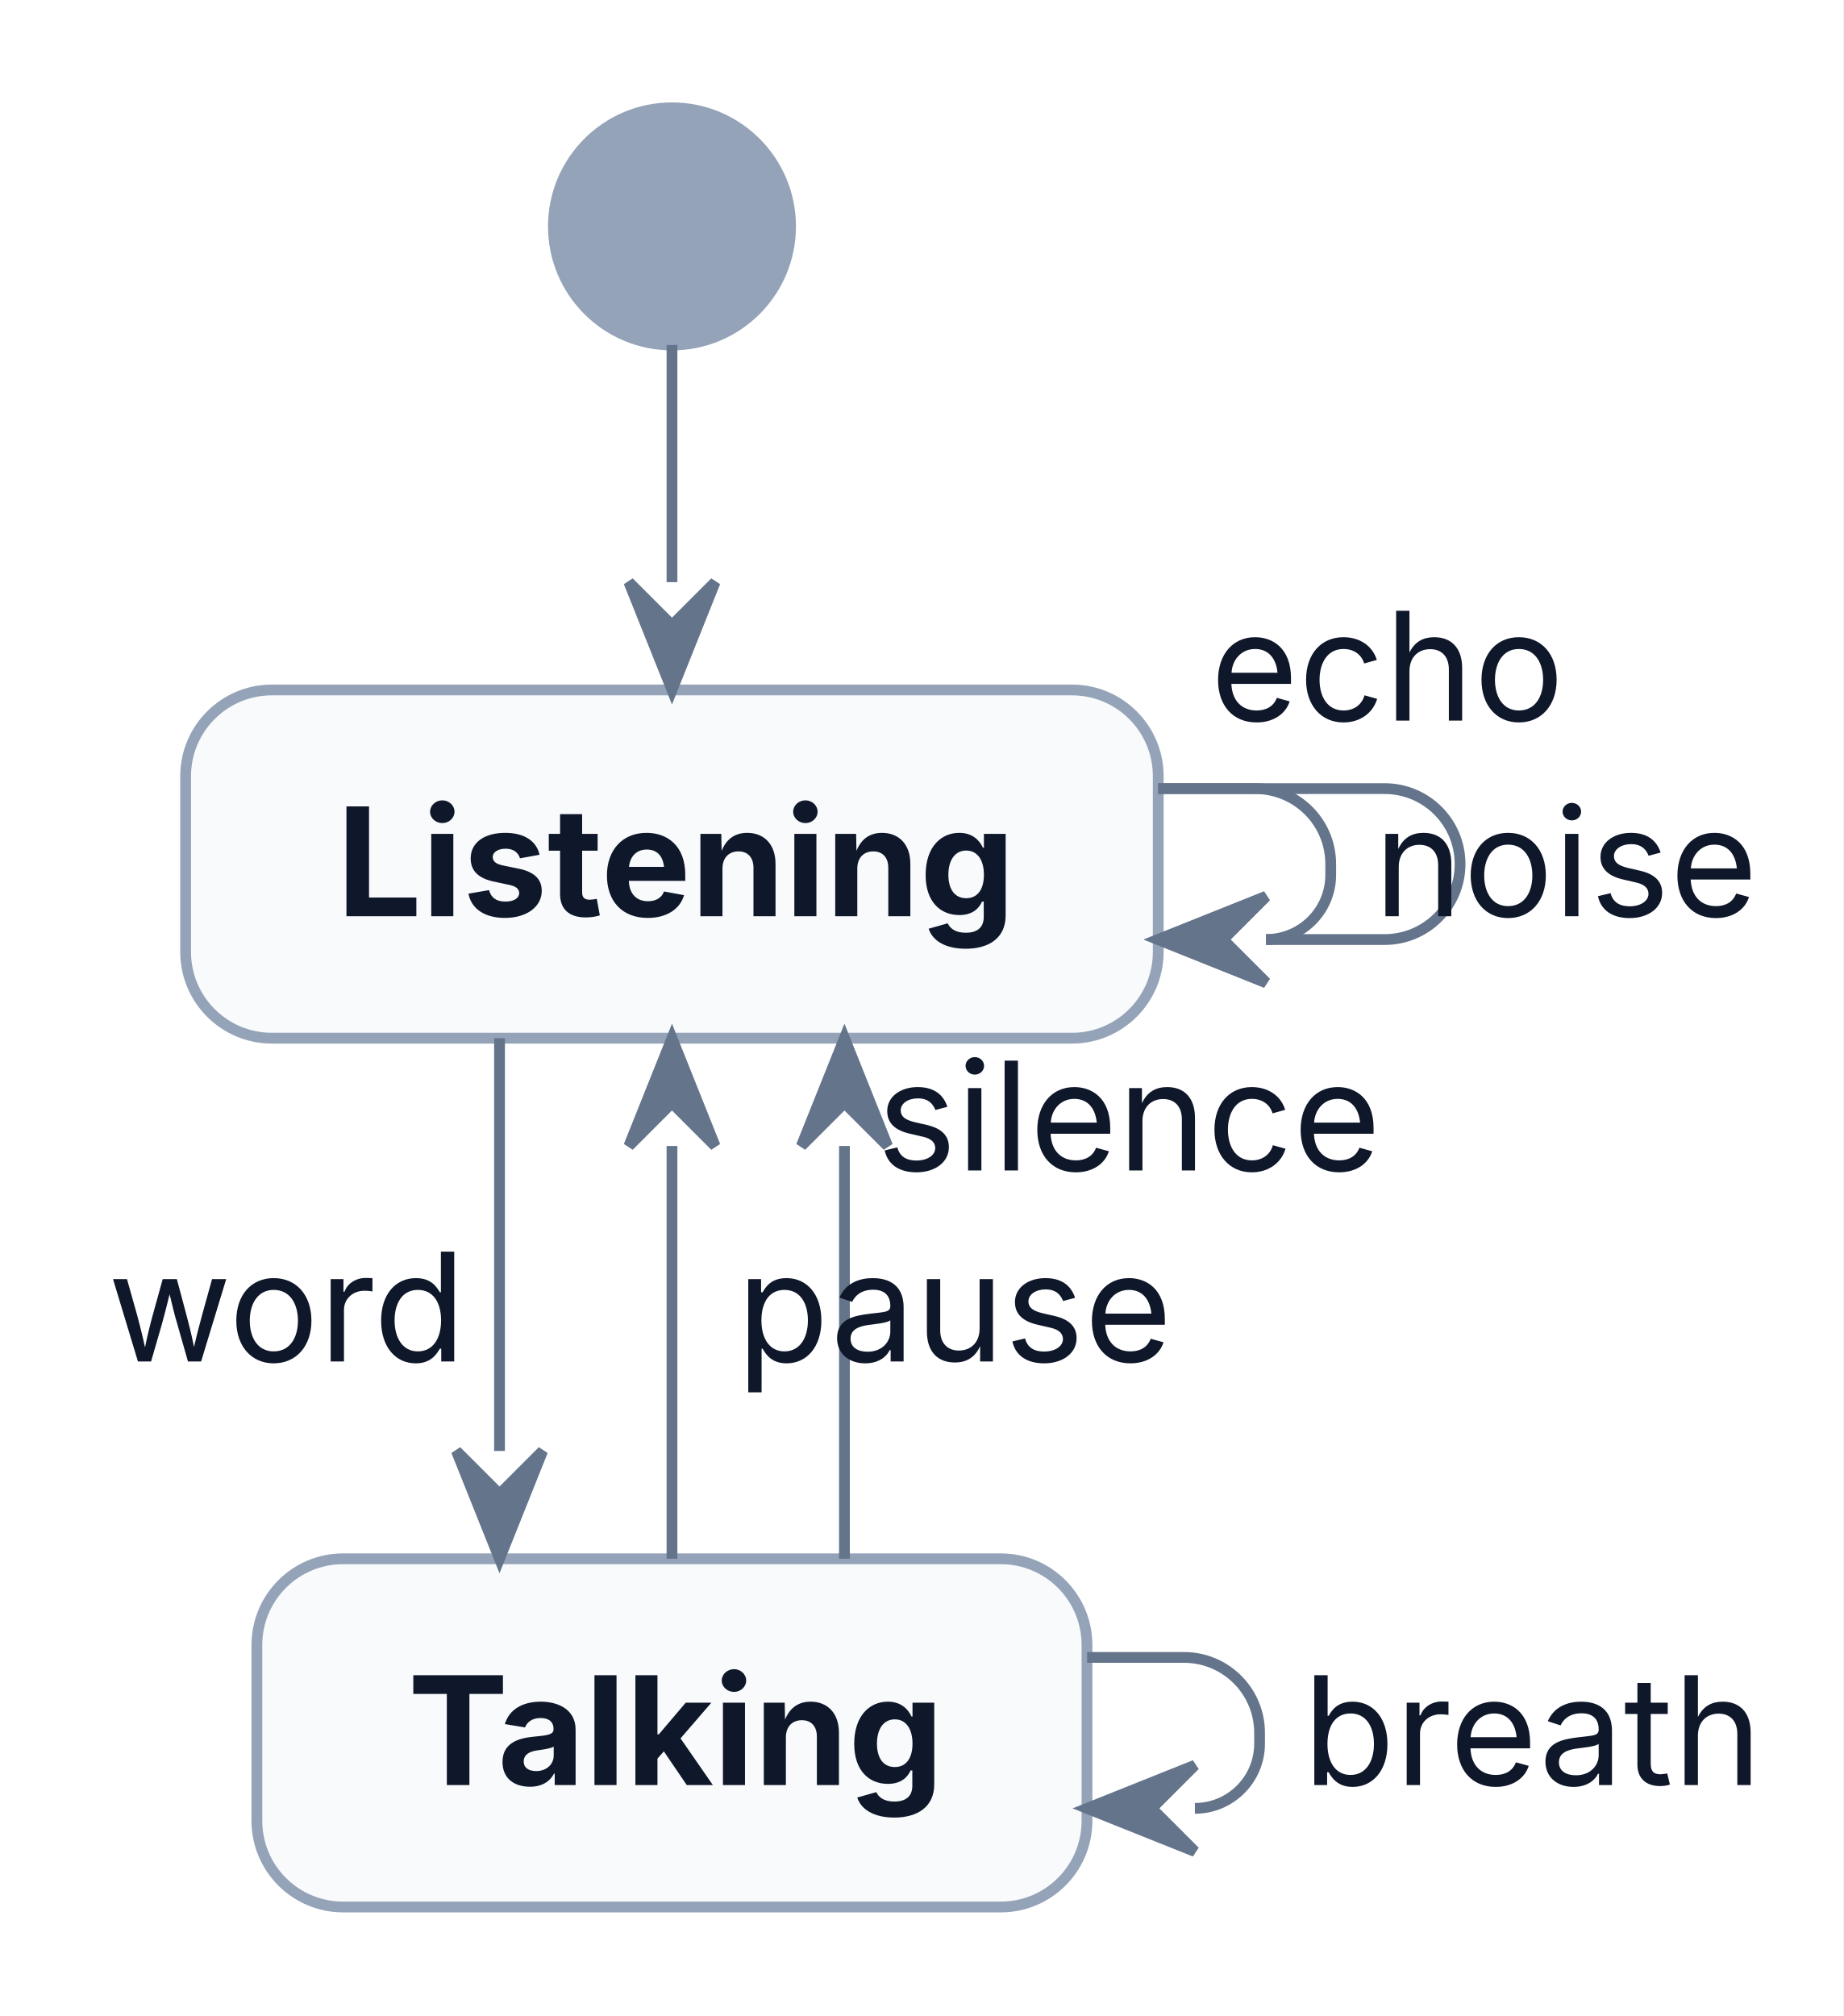
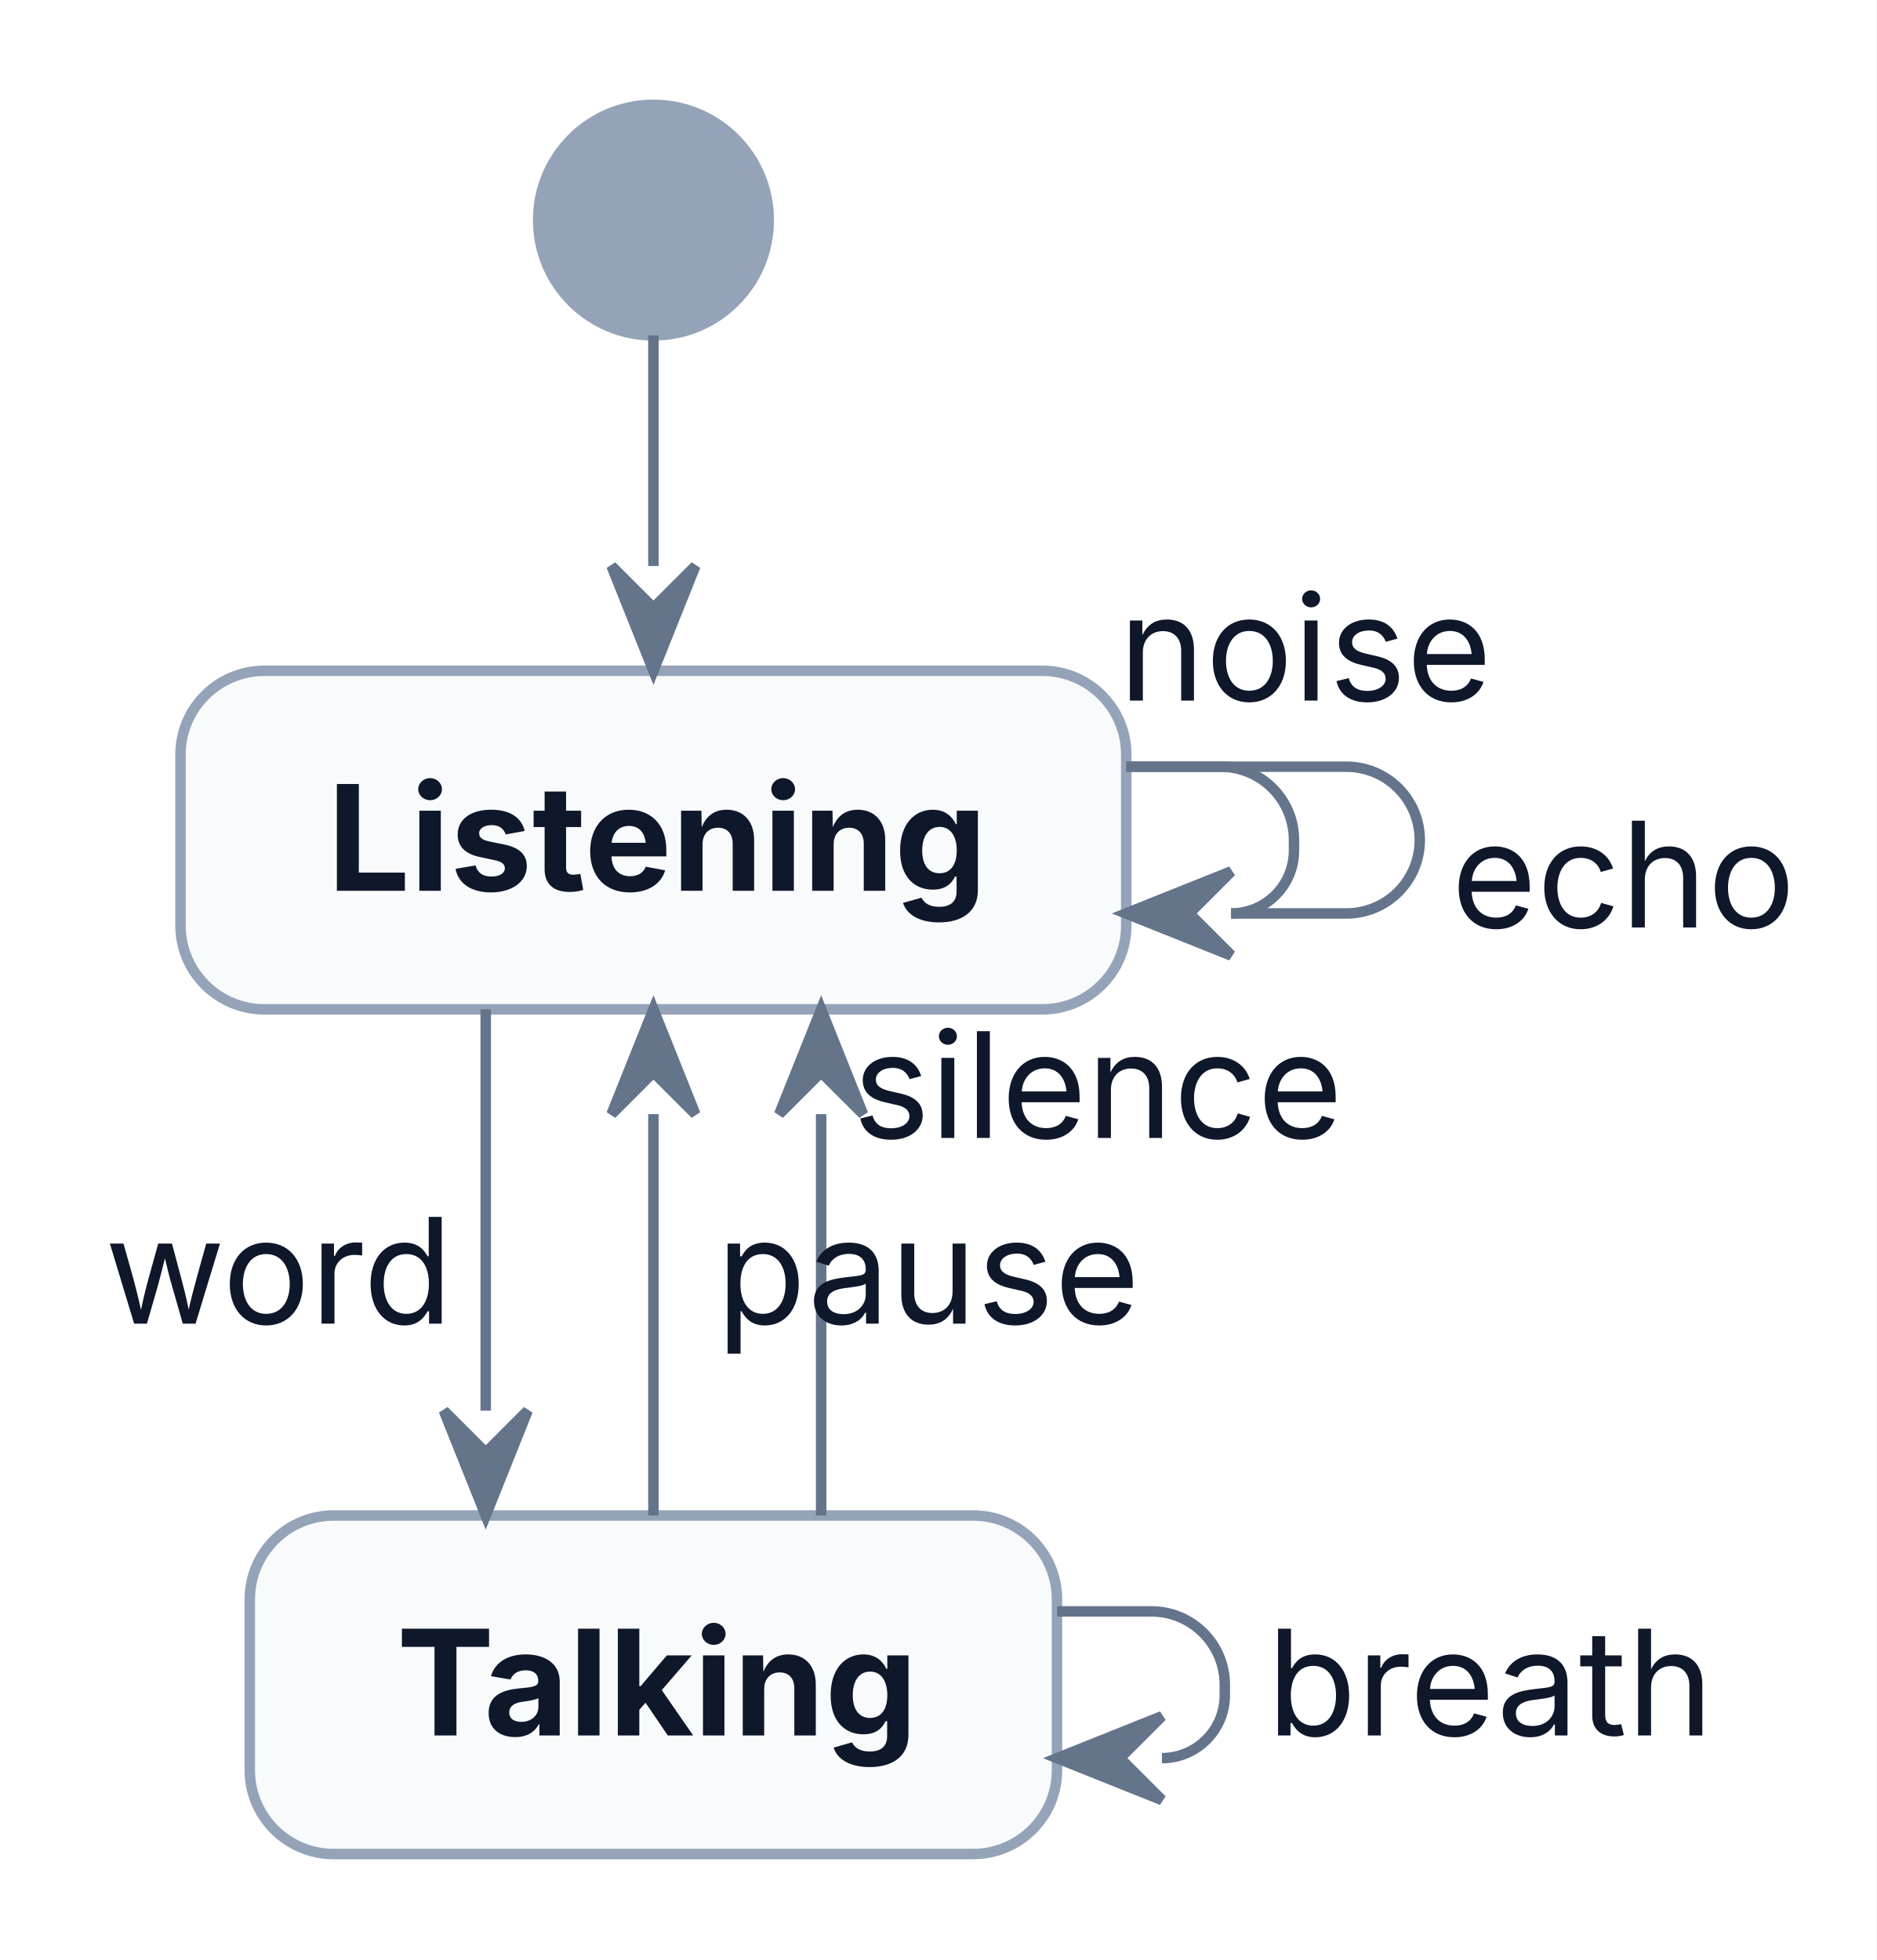
- <svg xmlns="http://www.w3.org/2000/svg" width="171" height="187" viewBox="0 0 171 187">
-   <rect x="0" y="0" width="171" height="187" fill="#FFFFFF" />
+ <svg xmlns="http://www.w3.org/2000/svg" width="179" height="187" viewBox="0 0 179 187">
+   <rect x="0" y="0" width="179" height="187" fill="#FFFFFF" />
  <g transform="translate(10,10)">
    <g>
      <ellipse cx="52.34" cy="11" rx="11" ry="11" fill="#94A3B8" stroke="#94A3B8" stroke-width="1" />
      <rect x="7.22" y="54" width="90.23" height="32.3" rx="8" ry="8" fill="#F8FAFC" stroke="#94A3B8" stroke-width="1" />
      <rect x="13.83" y="134.59" width="77.01" height="32.3" rx="8" ry="8" fill="#F8FAFC" stroke="#94A3B8" stroke-width="1" />
      <polyline points="52.34,22 52.34,44" fill="none" stroke="#64748B" stroke-width="1" />
      <path d="M97.45,63.15 L106.45,63.15 C110.32,63.15 113.45,66.28 113.45,70.15 L113.45,71.15 C113.45,74.46 110.77,77.15 107.45,77.15 L107.45,77.15" fill="none" stroke="#64748B" stroke-width="1" />
      <path d="M97.45,63.15 L118.45,63.15 C122.32,63.15 125.45,66.28 125.45,70.15 L125.45,70.15 C125.45,74.01 122.32,77.15 118.45,77.15 L107.45,77.15" fill="none" stroke="#64748B" stroke-width="1" />
      <polyline points="36.34,86.3 36.34,124.59" fill="none" stroke="#64748B" stroke-width="1" />
      <polyline points="52.34,134.59 52.34,96.3" fill="none" stroke="#64748B" stroke-width="1" />
      <polyline points="68.34,134.59 68.34,96.3" fill="none" stroke="#64748B" stroke-width="1" />
      <path d="M90.85,143.74 L99.85,143.74 C103.71,143.74 106.85,146.87 106.85,150.74 L106.85,151.74 C106.85,155.05 104.16,157.74 100.85,157.74 L100.85,157.74" fill="none" stroke="#64748B" stroke-width="1" />
    </g>
    <g>
      <text font-family="Inter, ui-sans-serif, system-ui, -apple-system, Segoe UI, DejaVu Sans, Liberation Sans, sans-serif, Noto Color Emoji, Apple Color Emoji, Segoe UI Emoji" xml:space="preserve">
        <tspan x="21.22" y="74.99" font-size="14" fill="#0F172A" font-weight="bold" textLength="62.23" lengthAdjust="spacing">Listening</tspan>
      </text>
      <text font-family="Inter, ui-sans-serif, system-ui, -apple-system, Segoe UI, DejaVu Sans, Liberation Sans, sans-serif, Noto Color Emoji, Apple Color Emoji, Segoe UI Emoji" xml:space="preserve">
        <tspan x="27.83" y="155.58" font-size="14" fill="#0F172A" font-weight="bold" textLength="49.01" lengthAdjust="spacing">Talking</tspan>
      </text>
      <text font-family="Inter, ui-sans-serif, system-ui, -apple-system, Segoe UI, DejaVu Sans, Liberation Sans, sans-serif, Noto Color Emoji, Apple Color Emoji, Segoe UI Emoji" xml:space="preserve">
-         <tspan x="117.45" y="74.99" font-size="14" fill="#0F172A" textLength="33.46" lengthAdjust="spacing">noise</tspan>
+         <tspan x="96.72" y="56.84" font-size="14" fill="#0F172A" textLength="33.46" lengthAdjust="spacing">noise</tspan>
      </text>
      <text font-family="Inter, ui-sans-serif, system-ui, -apple-system, Segoe UI, DejaVu Sans, Liberation Sans, sans-serif, Noto Color Emoji, Apple Color Emoji, Segoe UI Emoji" xml:space="preserve">
-         <tspan x="102.28" y="56.84" font-size="14" fill="#0F172A" textLength="30.35" lengthAdjust="spacing">echo</tspan>
+         <tspan x="128.45" y="78.49" font-size="14" fill="#0F172A" textLength="30.35" lengthAdjust="spacing">echo</tspan>
      </text>
      <text font-family="Inter, ui-sans-serif, system-ui, -apple-system, Segoe UI, DejaVu Sans, Liberation Sans, sans-serif, Noto Color Emoji, Apple Color Emoji, Segoe UI Emoji" xml:space="preserve">
        <tspan x="0" y="116.29" font-size="14" fill="#0F172A" textLength="30.34" lengthAdjust="spacing">word</tspan>
      </text>
      <text font-family="Inter, ui-sans-serif, system-ui, -apple-system, Segoe UI, DejaVu Sans, Liberation Sans, sans-serif, Noto Color Emoji, Apple Color Emoji, Segoe UI Emoji" xml:space="preserve">
        <tspan x="58.34" y="116.29" font-size="14" fill="#0F172A" textLength="38.14" lengthAdjust="spacing">pause</tspan>
      </text>
      <text font-family="Inter, ui-sans-serif, system-ui, -apple-system, Segoe UI, DejaVu Sans, Liberation Sans, sans-serif, Noto Color Emoji, Apple Color Emoji, Segoe UI Emoji" xml:space="preserve">
        <tspan x="71.34" y="98.57" font-size="14" fill="#0F172A" textLength="43.57" lengthAdjust="spacing">silence</tspan>
      </text>
      <text font-family="Inter, ui-sans-serif, system-ui, -apple-system, Segoe UI, DejaVu Sans, Liberation Sans, sans-serif, Noto Color Emoji, Apple Color Emoji, Segoe UI Emoji" xml:space="preserve">
        <tspan x="110.85" y="155.58" font-size="14" fill="#0F172A" textLength="39.69" lengthAdjust="spacing">breath</tspan>
      </text>
      <polygon points="48.34,44 52.34,54 56.34,44 52.34,48" fill="#64748B" stroke="#64748B" stroke-width="1" />
      <polygon points="107.45,73.15 97.45,77.15 107.45,81.15 103.45,77.15" fill="#64748B" stroke="#64748B" stroke-width="1" />
      <polygon points="107.45,73.15 97.45,77.15 107.45,81.15 103.45,77.15" fill="#64748B" stroke="#64748B" stroke-width="1" />
      <polygon points="32.34,124.59 36.34,134.59 40.34,124.59 36.34,128.59" fill="#64748B" stroke="#64748B" stroke-width="1" />
      <polygon points="56.34,96.3 52.34,86.3 48.34,96.3 52.34,92.3" fill="#64748B" stroke="#64748B" stroke-width="1" />
      <polygon points="72.34,96.3 68.34,86.3 64.34,96.3 68.34,92.3" fill="#64748B" stroke="#64748B" stroke-width="1" />
      <polygon points="100.85,153.74 90.85,157.74 100.85,161.74 96.85,157.74" fill="#64748B" stroke="#64748B" stroke-width="1" />
    </g>
  </g>
</svg>
